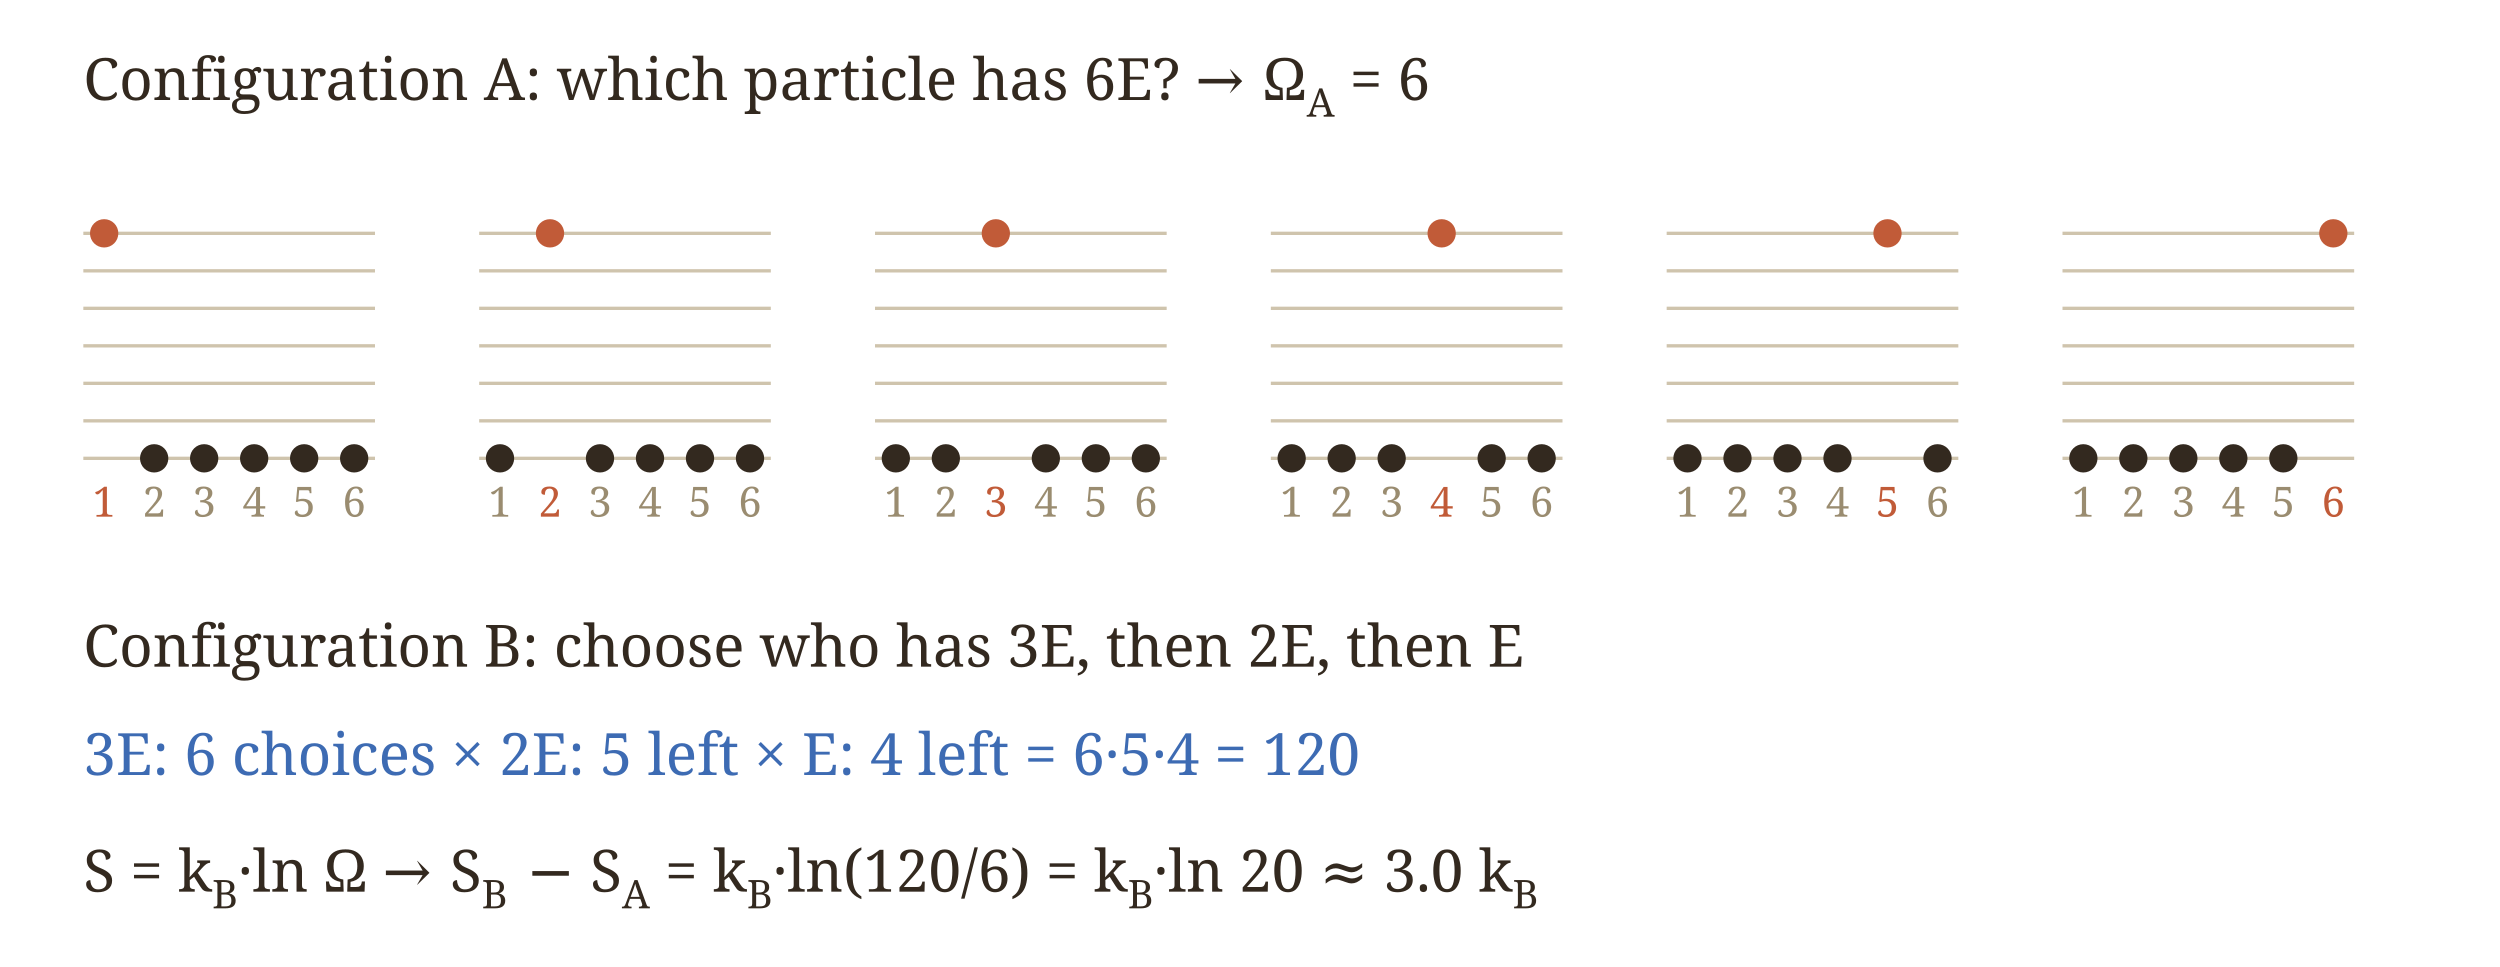
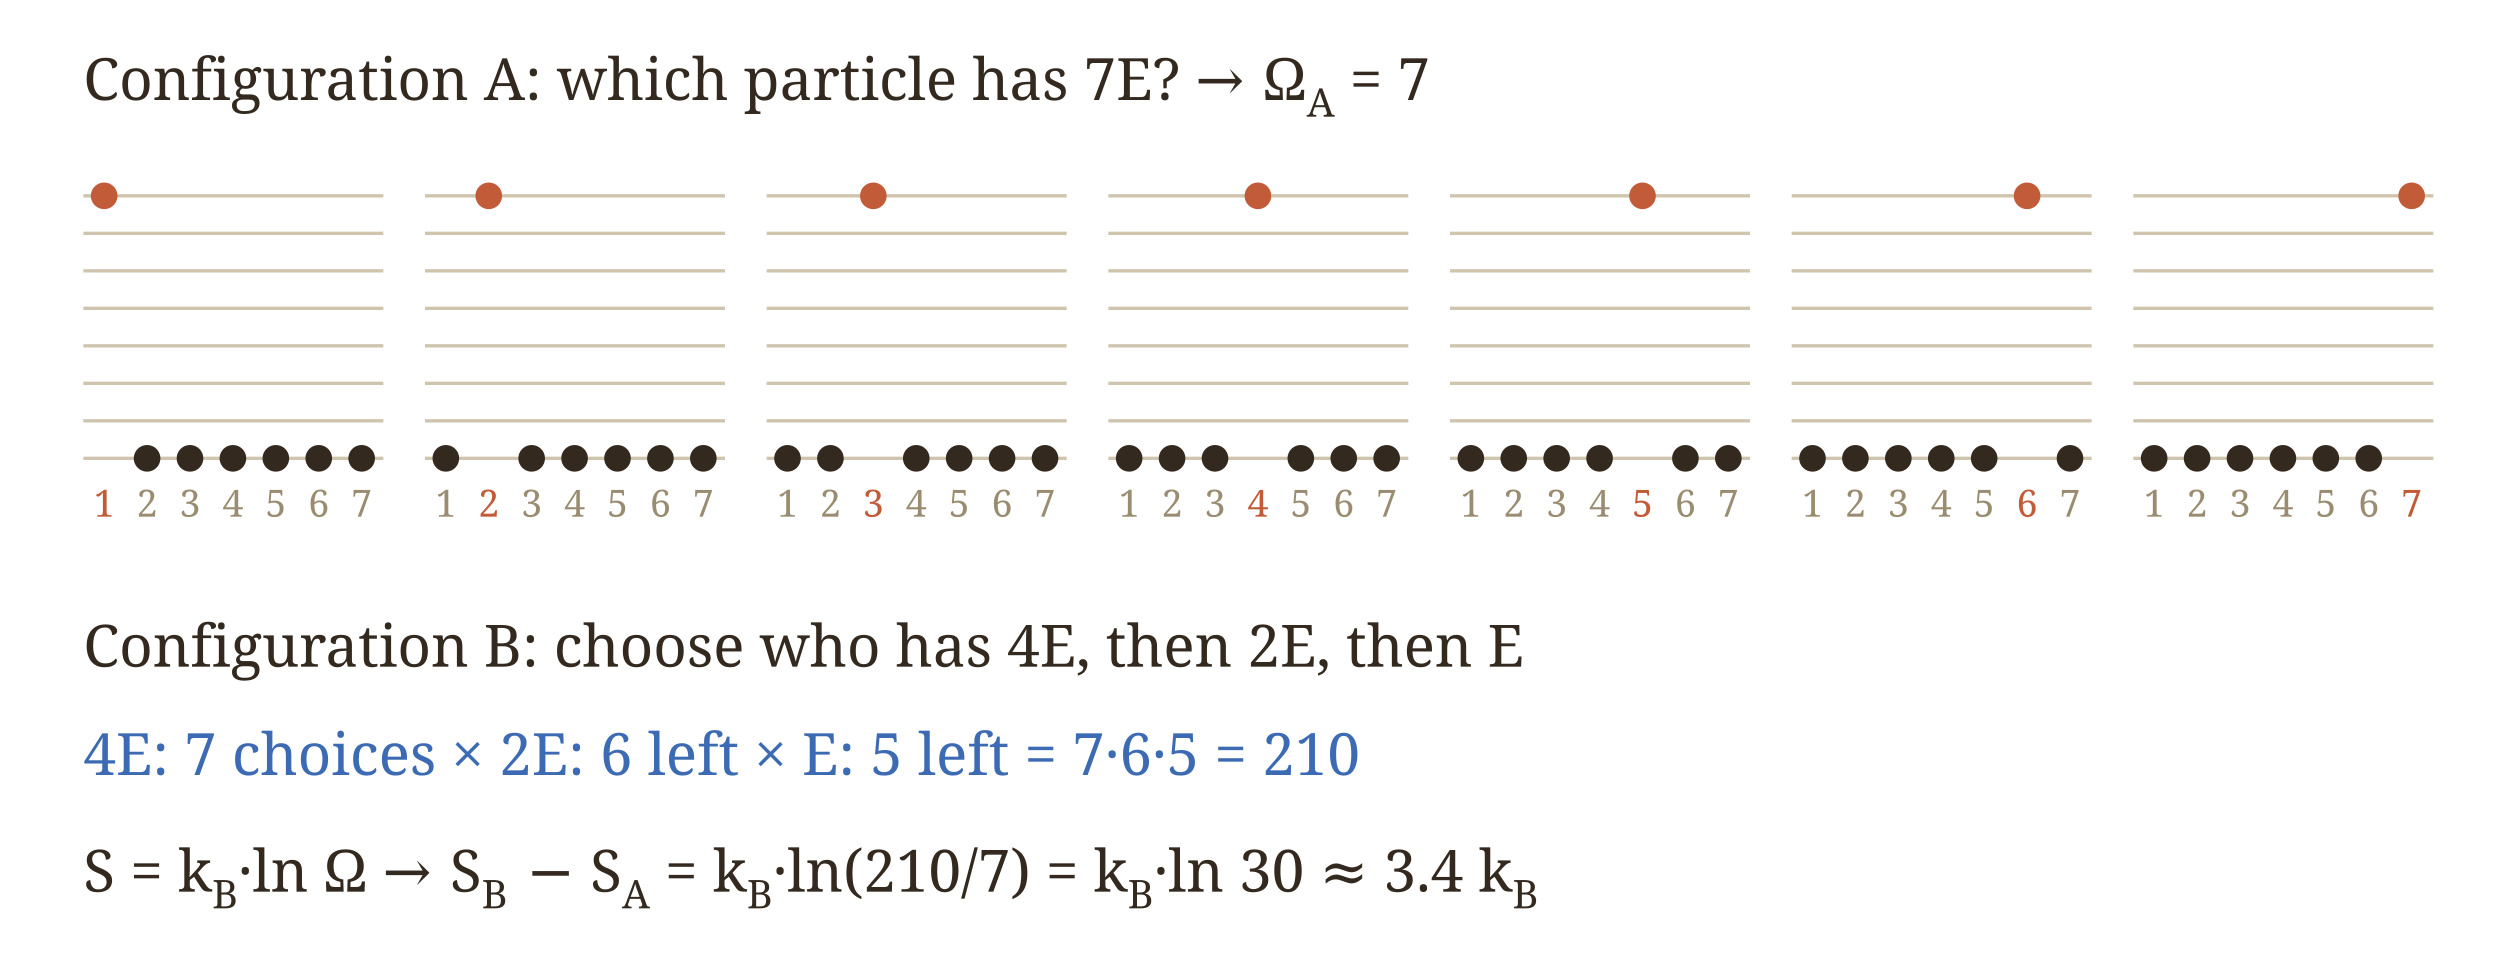
<svg xmlns="http://www.w3.org/2000/svg" viewBox="0 0 600 232" width="600" height="232" font-family="Georgia, serif">
  <defs>
-     <marker id="ax" markerWidth="8" markerHeight="8" refX="7" refY="4" orient="auto">
-       <path d="M0,0 L8,4 L0,8 z" fill="#33291f" />
+     <marker id="k" markerUnits="userSpaceOnUse" markerWidth="12" markerHeight="12" refX="6" refY="5" orient="auto">
+       <path d="M0,0 L11,5 L0,10 z" fill="#33291f" />
+     </marker>
+     <marker id="x" markerUnits="userSpaceOnUse" markerWidth="12" markerHeight="12" refX="10" refY="5" orient="auto">
+       <path d="M0,0 L11,5 L0,10 z" fill="#9a8c70" />
+     </marker>
+     <marker id="r" markerUnits="userSpaceOnUse" markerWidth="12" markerHeight="12" refX="6" refY="5" orient="auto">
+       <path d="M0,0 L11,5 L0,10 z" fill="#c15b38" />
    </marker>
  </defs>
-   <text x="20.0" y="24.0" font-size="14" fill="#33291f" text-anchor="start">Configuration A: which particle has 6E?  → Ω<tspan font-size="9.5" baseline-shift="-4">A</tspan> = 6</text>
-   <line x1="20.0" y1="110.0" x2="90.0" y2="110.0" stroke="#cfc4ad" stroke-width="0.8" />
-   <line x1="20.0" y1="101.0" x2="90.0" y2="101.0" stroke="#cfc4ad" stroke-width="0.8" />
-   <line x1="20.0" y1="92.0" x2="90.0" y2="92.0" stroke="#cfc4ad" stroke-width="0.8" />
-   <line x1="20.0" y1="83.0" x2="90.0" y2="83.0" stroke="#cfc4ad" stroke-width="0.8" />
-   <line x1="20.0" y1="74.0" x2="90.0" y2="74.0" stroke="#cfc4ad" stroke-width="0.8" />
-   <line x1="20.0" y1="65.0" x2="90.0" y2="65.0" stroke="#cfc4ad" stroke-width="0.8" />
-   <line x1="20.0" y1="56.0" x2="90.0" y2="56.0" stroke="#cfc4ad" stroke-width="0.8" />
-   <circle cx="25" cy="56" r="3.4" fill="#c15b38" />
-   <text x="25.0" y="124.0" font-size="10" fill="#c15b38" text-anchor="middle">1</text>
-   <circle cx="37" cy="110" r="3.4" fill="#33291f" />
-   <text x="37.0" y="124.0" font-size="10" fill="#9a8c70" text-anchor="middle">2</text>
-   <circle cx="49" cy="110" r="3.4" fill="#33291f" />
-   <text x="49.0" y="124.0" font-size="10" fill="#9a8c70" text-anchor="middle">3</text>
-   <circle cx="61" cy="110" r="3.4" fill="#33291f" />
-   <text x="61.0" y="124.0" font-size="10" fill="#9a8c70" text-anchor="middle">4</text>
-   <circle cx="73" cy="110" r="3.4" fill="#33291f" />
-   <text x="73.0" y="124.0" font-size="10" fill="#9a8c70" text-anchor="middle">5</text>
-   <circle cx="85" cy="110" r="3.4" fill="#33291f" />
-   <text x="85.0" y="124.0" font-size="10" fill="#9a8c70" text-anchor="middle">6</text>
-   <line x1="115.0" y1="110.0" x2="185.0" y2="110.0" stroke="#cfc4ad" stroke-width="0.8" />
-   <line x1="115.0" y1="101.0" x2="185.0" y2="101.0" stroke="#cfc4ad" stroke-width="0.8" />
-   <line x1="115.0" y1="92.0" x2="185.0" y2="92.0" stroke="#cfc4ad" stroke-width="0.8" />
-   <line x1="115.0" y1="83.0" x2="185.0" y2="83.0" stroke="#cfc4ad" stroke-width="0.8" />
-   <line x1="115.0" y1="74.0" x2="185.0" y2="74.0" stroke="#cfc4ad" stroke-width="0.8" />
-   <line x1="115.0" y1="65.0" x2="185.0" y2="65.0" stroke="#cfc4ad" stroke-width="0.8" />
-   <line x1="115.0" y1="56.0" x2="185.0" y2="56.0" stroke="#cfc4ad" stroke-width="0.8" />
-   <circle cx="120" cy="110" r="3.4" fill="#33291f" />
-   <text x="120.0" y="124.0" font-size="10" fill="#9a8c70" text-anchor="middle">1</text>
-   <circle cx="132" cy="56" r="3.4" fill="#c15b38" />
-   <text x="132.0" y="124.0" font-size="10" fill="#c15b38" text-anchor="middle">2</text>
-   <circle cx="144" cy="110" r="3.4" fill="#33291f" />
-   <text x="144.0" y="124.0" font-size="10" fill="#9a8c70" text-anchor="middle">3</text>
-   <circle cx="156" cy="110" r="3.4" fill="#33291f" />
-   <text x="156.0" y="124.0" font-size="10" fill="#9a8c70" text-anchor="middle">4</text>
-   <circle cx="168" cy="110" r="3.4" fill="#33291f" />
-   <text x="168.0" y="124.0" font-size="10" fill="#9a8c70" text-anchor="middle">5</text>
-   <circle cx="180" cy="110" r="3.4" fill="#33291f" />
-   <text x="180.0" y="124.0" font-size="10" fill="#9a8c70" text-anchor="middle">6</text>
-   <line x1="210.0" y1="110.0" x2="280.0" y2="110.0" stroke="#cfc4ad" stroke-width="0.8" />
-   <line x1="210.0" y1="101.0" x2="280.0" y2="101.0" stroke="#cfc4ad" stroke-width="0.8" />
-   <line x1="210.0" y1="92.0" x2="280.0" y2="92.0" stroke="#cfc4ad" stroke-width="0.8" />
-   <line x1="210.0" y1="83.0" x2="280.0" y2="83.0" stroke="#cfc4ad" stroke-width="0.8" />
-   <line x1="210.0" y1="74.0" x2="280.0" y2="74.0" stroke="#cfc4ad" stroke-width="0.8" />
-   <line x1="210.0" y1="65.0" x2="280.0" y2="65.0" stroke="#cfc4ad" stroke-width="0.8" />
-   <line x1="210.0" y1="56.0" x2="280.0" y2="56.0" stroke="#cfc4ad" stroke-width="0.8" />
-   <circle cx="215" cy="110" r="3.4" fill="#33291f" />
-   <text x="215.0" y="124.0" font-size="10" fill="#9a8c70" text-anchor="middle">1</text>
-   <circle cx="227" cy="110" r="3.4" fill="#33291f" />
-   <text x="227.0" y="124.0" font-size="10" fill="#9a8c70" text-anchor="middle">2</text>
-   <circle cx="239" cy="56" r="3.4" fill="#c15b38" />
-   <text x="239.0" y="124.0" font-size="10" fill="#c15b38" text-anchor="middle">3</text>
-   <circle cx="251" cy="110" r="3.4" fill="#33291f" />
-   <text x="251.0" y="124.0" font-size="10" fill="#9a8c70" text-anchor="middle">4</text>
-   <circle cx="263" cy="110" r="3.4" fill="#33291f" />
-   <text x="263.0" y="124.0" font-size="10" fill="#9a8c70" text-anchor="middle">5</text>
-   <circle cx="275" cy="110" r="3.4" fill="#33291f" />
-   <text x="275.0" y="124.0" font-size="10" fill="#9a8c70" text-anchor="middle">6</text>
-   <line x1="305.0" y1="110.0" x2="375.0" y2="110.0" stroke="#cfc4ad" stroke-width="0.8" />
-   <line x1="305.0" y1="101.0" x2="375.0" y2="101.0" stroke="#cfc4ad" stroke-width="0.8" />
-   <line x1="305.0" y1="92.0" x2="375.0" y2="92.0" stroke="#cfc4ad" stroke-width="0.8" />
-   <line x1="305.0" y1="83.0" x2="375.0" y2="83.0" stroke="#cfc4ad" stroke-width="0.8" />
-   <line x1="305.0" y1="74.0" x2="375.0" y2="74.0" stroke="#cfc4ad" stroke-width="0.8" />
-   <line x1="305.0" y1="65.0" x2="375.0" y2="65.0" stroke="#cfc4ad" stroke-width="0.8" />
-   <line x1="305.0" y1="56.0" x2="375.0" y2="56.0" stroke="#cfc4ad" stroke-width="0.8" />
-   <circle cx="310" cy="110" r="3.4" fill="#33291f" />
-   <text x="310.0" y="124.0" font-size="10" fill="#9a8c70" text-anchor="middle">1</text>
-   <circle cx="322" cy="110" r="3.4" fill="#33291f" />
-   <text x="322.0" y="124.0" font-size="10" fill="#9a8c70" text-anchor="middle">2</text>
-   <circle cx="334" cy="110" r="3.4" fill="#33291f" />
-   <text x="334.0" y="124.0" font-size="10" fill="#9a8c70" text-anchor="middle">3</text>
-   <circle cx="346" cy="56" r="3.4" fill="#c15b38" />
-   <text x="346.0" y="124.0" font-size="10" fill="#c15b38" text-anchor="middle">4</text>
-   <circle cx="358" cy="110" r="3.4" fill="#33291f" />
-   <text x="358.0" y="124.0" font-size="10" fill="#9a8c70" text-anchor="middle">5</text>
-   <circle cx="370" cy="110" r="3.4" fill="#33291f" />
-   <text x="370.0" y="124.0" font-size="10" fill="#9a8c70" text-anchor="middle">6</text>
-   <line x1="400.0" y1="110.0" x2="470.0" y2="110.0" stroke="#cfc4ad" stroke-width="0.8" />
-   <line x1="400.0" y1="101.0" x2="470.0" y2="101.0" stroke="#cfc4ad" stroke-width="0.8" />
-   <line x1="400.0" y1="92.0" x2="470.0" y2="92.0" stroke="#cfc4ad" stroke-width="0.8" />
-   <line x1="400.0" y1="83.0" x2="470.0" y2="83.0" stroke="#cfc4ad" stroke-width="0.8" />
-   <line x1="400.0" y1="74.0" x2="470.0" y2="74.0" stroke="#cfc4ad" stroke-width="0.8" />
-   <line x1="400.0" y1="65.0" x2="470.0" y2="65.0" stroke="#cfc4ad" stroke-width="0.8" />
-   <line x1="400.0" y1="56.0" x2="470.0" y2="56.0" stroke="#cfc4ad" stroke-width="0.8" />
-   <circle cx="405" cy="110" r="3.4" fill="#33291f" />
-   <text x="405.0" y="124.0" font-size="10" fill="#9a8c70" text-anchor="middle">1</text>
-   <circle cx="417" cy="110" r="3.4" fill="#33291f" />
-   <text x="417.0" y="124.0" font-size="10" fill="#9a8c70" text-anchor="middle">2</text>
-   <circle cx="429" cy="110" r="3.4" fill="#33291f" />
-   <text x="429.0" y="124.0" font-size="10" fill="#9a8c70" text-anchor="middle">3</text>
-   <circle cx="441" cy="110" r="3.4" fill="#33291f" />
-   <text x="441.0" y="124.0" font-size="10" fill="#9a8c70" text-anchor="middle">4</text>
-   <circle cx="453" cy="56" r="3.4" fill="#c15b38" />
-   <text x="453.0" y="124.0" font-size="10" fill="#c15b38" text-anchor="middle">5</text>
-   <circle cx="465" cy="110" r="3.4" fill="#33291f" />
-   <text x="465.0" y="124.0" font-size="10" fill="#9a8c70" text-anchor="middle">6</text>
-   <line x1="495.0" y1="110.0" x2="565.0" y2="110.0" stroke="#cfc4ad" stroke-width="0.8" />
-   <line x1="495.0" y1="101.0" x2="565.0" y2="101.0" stroke="#cfc4ad" stroke-width="0.8" />
-   <line x1="495.0" y1="92.0" x2="565.0" y2="92.0" stroke="#cfc4ad" stroke-width="0.8" />
-   <line x1="495.0" y1="83.0" x2="565.0" y2="83.0" stroke="#cfc4ad" stroke-width="0.8" />
-   <line x1="495.0" y1="74.0" x2="565.0" y2="74.0" stroke="#cfc4ad" stroke-width="0.8" />
-   <line x1="495.0" y1="65.0" x2="565.0" y2="65.0" stroke="#cfc4ad" stroke-width="0.8" />
-   <line x1="495.0" y1="56.0" x2="565.0" y2="56.0" stroke="#cfc4ad" stroke-width="0.8" />
-   <circle cx="500" cy="110" r="3.4" fill="#33291f" />
-   <text x="500.0" y="124.0" font-size="10" fill="#9a8c70" text-anchor="middle">1</text>
-   <circle cx="512" cy="110" r="3.4" fill="#33291f" />
-   <text x="512.0" y="124.0" font-size="10" fill="#9a8c70" text-anchor="middle">2</text>
-   <circle cx="524" cy="110" r="3.4" fill="#33291f" />
-   <text x="524.0" y="124.0" font-size="10" fill="#9a8c70" text-anchor="middle">3</text>
-   <circle cx="536" cy="110" r="3.4" fill="#33291f" />
-   <text x="536.0" y="124.0" font-size="10" fill="#9a8c70" text-anchor="middle">4</text>
-   <circle cx="548" cy="110" r="3.4" fill="#33291f" />
-   <text x="548.0" y="124.0" font-size="10" fill="#9a8c70" text-anchor="middle">5</text>
-   <circle cx="560" cy="56" r="3.4" fill="#c15b38" />
-   <text x="560.0" y="124.0" font-size="10" fill="#c15b38" text-anchor="middle">6</text>
-   <text x="20.0" y="160.0" font-size="14" fill="#33291f" text-anchor="start">Configuration B: choose who has 3E, then 2E, then E</text>
-   <text x="20.0" y="186.0" font-size="14" fill="#3d6bb3" text-anchor="start">3E: 6 choices  ×  2E: 5 left  ×  E: 4 left  =  6·5·4 = 120</text>
-   <text x="20.0" y="214.0" font-size="14" fill="#33291f" text-anchor="start">S = k<tspan font-size="9.5" baseline-shift="-4">B</tspan>·ln Ω   →   S<tspan font-size="9.5" baseline-shift="-4">B</tspan> − S<tspan font-size="9.5" baseline-shift="-4">A</tspan> = k<tspan font-size="9.5" baseline-shift="-4">B</tspan>·ln(120/6) = k<tspan font-size="9.5" baseline-shift="-4">B</tspan>·ln 20 ≈ 3.0 k<tspan font-size="9.5" baseline-shift="-4">B</tspan>
+   <text x="20.0" y="24.0" font-size="14" fill="#33291f" text-anchor="start">Configuration A: which particle has 7E?  → Ω<tspan font-size="9.5" baseline-shift="-4">A</tspan> = 7</text>
+   <line x1="20.0" y1="110.0" x2="92.0" y2="110.0" stroke="#cfc4ad" stroke-width="0.8" />
+   <line x1="20.0" y1="101.0" x2="92.0" y2="101.0" stroke="#cfc4ad" stroke-width="0.8" />
+   <line x1="20.0" y1="92.0" x2="92.0" y2="92.0" stroke="#cfc4ad" stroke-width="0.8" />
+   <line x1="20.0" y1="83.0" x2="92.0" y2="83.0" stroke="#cfc4ad" stroke-width="0.8" />
+   <line x1="20.0" y1="74.0" x2="92.0" y2="74.0" stroke="#cfc4ad" stroke-width="0.8" />
+   <line x1="20.0" y1="65.0" x2="92.0" y2="65.0" stroke="#cfc4ad" stroke-width="0.8" />
+   <line x1="20.0" y1="56.0" x2="92.0" y2="56.0" stroke="#cfc4ad" stroke-width="0.8" />
+   <line x1="20.0" y1="47.0" x2="92.0" y2="47.0" stroke="#cfc4ad" stroke-width="0.8" />
+   <circle cx="25.0" cy="47" r="3.2" fill="#c15b38" />
+   <text x="25.0" y="124.0" font-size="9" fill="#c15b38" text-anchor="middle">1</text>
+   <circle cx="35.3" cy="110" r="3.2" fill="#33291f" />
+   <text x="35.3" y="124.0" font-size="9" fill="#9a8c70" text-anchor="middle">2</text>
+   <circle cx="45.6" cy="110" r="3.2" fill="#33291f" />
+   <text x="45.6" y="124.0" font-size="9" fill="#9a8c70" text-anchor="middle">3</text>
+   <circle cx="55.9" cy="110" r="3.2" fill="#33291f" />
+   <text x="55.9" y="124.0" font-size="9" fill="#9a8c70" text-anchor="middle">4</text>
+   <circle cx="66.2" cy="110" r="3.2" fill="#33291f" />
+   <text x="66.2" y="124.0" font-size="9" fill="#9a8c70" text-anchor="middle">5</text>
+   <circle cx="76.5" cy="110" r="3.2" fill="#33291f" />
+   <text x="76.5" y="124.0" font-size="9" fill="#9a8c70" text-anchor="middle">6</text>
+   <circle cx="86.8" cy="110" r="3.2" fill="#33291f" />
+   <text x="86.8" y="124.0" font-size="9" fill="#9a8c70" text-anchor="middle">7</text>
+   <line x1="102.0" y1="110.0" x2="174.0" y2="110.0" stroke="#cfc4ad" stroke-width="0.8" />
+   <line x1="102.0" y1="101.0" x2="174.0" y2="101.0" stroke="#cfc4ad" stroke-width="0.8" />
+   <line x1="102.0" y1="92.0" x2="174.0" y2="92.0" stroke="#cfc4ad" stroke-width="0.8" />
+   <line x1="102.0" y1="83.0" x2="174.0" y2="83.0" stroke="#cfc4ad" stroke-width="0.8" />
+   <line x1="102.0" y1="74.0" x2="174.0" y2="74.0" stroke="#cfc4ad" stroke-width="0.8" />
+   <line x1="102.0" y1="65.0" x2="174.0" y2="65.0" stroke="#cfc4ad" stroke-width="0.8" />
+   <line x1="102.0" y1="56.0" x2="174.0" y2="56.0" stroke="#cfc4ad" stroke-width="0.8" />
+   <line x1="102.0" y1="47.0" x2="174.0" y2="47.0" stroke="#cfc4ad" stroke-width="0.8" />
+   <circle cx="107.0" cy="110" r="3.2" fill="#33291f" />
+   <text x="107.0" y="124.0" font-size="9" fill="#9a8c70" text-anchor="middle">1</text>
+   <circle cx="117.3" cy="47" r="3.2" fill="#c15b38" />
+   <text x="117.3" y="124.0" font-size="9" fill="#c15b38" text-anchor="middle">2</text>
+   <circle cx="127.6" cy="110" r="3.2" fill="#33291f" />
+   <text x="127.6" y="124.0" font-size="9" fill="#9a8c70" text-anchor="middle">3</text>
+   <circle cx="137.9" cy="110" r="3.2" fill="#33291f" />
+   <text x="137.9" y="124.0" font-size="9" fill="#9a8c70" text-anchor="middle">4</text>
+   <circle cx="148.2" cy="110" r="3.2" fill="#33291f" />
+   <text x="148.2" y="124.0" font-size="9" fill="#9a8c70" text-anchor="middle">5</text>
+   <circle cx="158.5" cy="110" r="3.2" fill="#33291f" />
+   <text x="158.5" y="124.0" font-size="9" fill="#9a8c70" text-anchor="middle">6</text>
+   <circle cx="168.8" cy="110" r="3.2" fill="#33291f" />
+   <text x="168.8" y="124.0" font-size="9" fill="#9a8c70" text-anchor="middle">7</text>
+   <line x1="184.0" y1="110.0" x2="256.0" y2="110.0" stroke="#cfc4ad" stroke-width="0.8" />
+   <line x1="184.0" y1="101.0" x2="256.0" y2="101.0" stroke="#cfc4ad" stroke-width="0.8" />
+   <line x1="184.0" y1="92.0" x2="256.0" y2="92.0" stroke="#cfc4ad" stroke-width="0.8" />
+   <line x1="184.0" y1="83.0" x2="256.0" y2="83.0" stroke="#cfc4ad" stroke-width="0.8" />
+   <line x1="184.0" y1="74.0" x2="256.0" y2="74.0" stroke="#cfc4ad" stroke-width="0.8" />
+   <line x1="184.0" y1="65.0" x2="256.0" y2="65.0" stroke="#cfc4ad" stroke-width="0.8" />
+   <line x1="184.0" y1="56.0" x2="256.0" y2="56.0" stroke="#cfc4ad" stroke-width="0.8" />
+   <line x1="184.0" y1="47.0" x2="256.0" y2="47.0" stroke="#cfc4ad" stroke-width="0.8" />
+   <circle cx="189.0" cy="110" r="3.2" fill="#33291f" />
+   <text x="189.0" y="124.0" font-size="9" fill="#9a8c70" text-anchor="middle">1</text>
+   <circle cx="199.3" cy="110" r="3.2" fill="#33291f" />
+   <text x="199.3" y="124.0" font-size="9" fill="#9a8c70" text-anchor="middle">2</text>
+   <circle cx="209.6" cy="47" r="3.2" fill="#c15b38" />
+   <text x="209.6" y="124.0" font-size="9" fill="#c15b38" text-anchor="middle">3</text>
+   <circle cx="219.9" cy="110" r="3.2" fill="#33291f" />
+   <text x="219.9" y="124.0" font-size="9" fill="#9a8c70" text-anchor="middle">4</text>
+   <circle cx="230.2" cy="110" r="3.2" fill="#33291f" />
+   <text x="230.2" y="124.0" font-size="9" fill="#9a8c70" text-anchor="middle">5</text>
+   <circle cx="240.5" cy="110" r="3.2" fill="#33291f" />
+   <text x="240.5" y="124.0" font-size="9" fill="#9a8c70" text-anchor="middle">6</text>
+   <circle cx="250.8" cy="110" r="3.2" fill="#33291f" />
+   <text x="250.8" y="124.0" font-size="9" fill="#9a8c70" text-anchor="middle">7</text>
+   <line x1="266.0" y1="110.0" x2="338.0" y2="110.0" stroke="#cfc4ad" stroke-width="0.8" />
+   <line x1="266.0" y1="101.0" x2="338.0" y2="101.0" stroke="#cfc4ad" stroke-width="0.8" />
+   <line x1="266.0" y1="92.0" x2="338.0" y2="92.0" stroke="#cfc4ad" stroke-width="0.8" />
+   <line x1="266.0" y1="83.0" x2="338.0" y2="83.0" stroke="#cfc4ad" stroke-width="0.8" />
+   <line x1="266.0" y1="74.0" x2="338.0" y2="74.0" stroke="#cfc4ad" stroke-width="0.8" />
+   <line x1="266.0" y1="65.0" x2="338.0" y2="65.0" stroke="#cfc4ad" stroke-width="0.8" />
+   <line x1="266.0" y1="56.0" x2="338.0" y2="56.0" stroke="#cfc4ad" stroke-width="0.8" />
+   <line x1="266.0" y1="47.0" x2="338.0" y2="47.0" stroke="#cfc4ad" stroke-width="0.8" />
+   <circle cx="271.0" cy="110" r="3.2" fill="#33291f" />
+   <text x="271.0" y="124.0" font-size="9" fill="#9a8c70" text-anchor="middle">1</text>
+   <circle cx="281.3" cy="110" r="3.2" fill="#33291f" />
+   <text x="281.3" y="124.0" font-size="9" fill="#9a8c70" text-anchor="middle">2</text>
+   <circle cx="291.6" cy="110" r="3.2" fill="#33291f" />
+   <text x="291.6" y="124.0" font-size="9" fill="#9a8c70" text-anchor="middle">3</text>
+   <circle cx="301.9" cy="47" r="3.2" fill="#c15b38" />
+   <text x="301.9" y="124.0" font-size="9" fill="#c15b38" text-anchor="middle">4</text>
+   <circle cx="312.2" cy="110" r="3.2" fill="#33291f" />
+   <text x="312.2" y="124.0" font-size="9" fill="#9a8c70" text-anchor="middle">5</text>
+   <circle cx="322.5" cy="110" r="3.2" fill="#33291f" />
+   <text x="322.5" y="124.0" font-size="9" fill="#9a8c70" text-anchor="middle">6</text>
+   <circle cx="332.8" cy="110" r="3.2" fill="#33291f" />
+   <text x="332.8" y="124.0" font-size="9" fill="#9a8c70" text-anchor="middle">7</text>
+   <line x1="348.0" y1="110.0" x2="420.0" y2="110.0" stroke="#cfc4ad" stroke-width="0.8" />
+   <line x1="348.0" y1="101.0" x2="420.0" y2="101.0" stroke="#cfc4ad" stroke-width="0.8" />
+   <line x1="348.0" y1="92.0" x2="420.0" y2="92.0" stroke="#cfc4ad" stroke-width="0.8" />
+   <line x1="348.0" y1="83.0" x2="420.0" y2="83.0" stroke="#cfc4ad" stroke-width="0.8" />
+   <line x1="348.0" y1="74.0" x2="420.0" y2="74.0" stroke="#cfc4ad" stroke-width="0.8" />
+   <line x1="348.0" y1="65.0" x2="420.0" y2="65.0" stroke="#cfc4ad" stroke-width="0.8" />
+   <line x1="348.0" y1="56.0" x2="420.0" y2="56.0" stroke="#cfc4ad" stroke-width="0.8" />
+   <line x1="348.0" y1="47.0" x2="420.0" y2="47.0" stroke="#cfc4ad" stroke-width="0.8" />
+   <circle cx="353.0" cy="110" r="3.2" fill="#33291f" />
+   <text x="353.0" y="124.0" font-size="9" fill="#9a8c70" text-anchor="middle">1</text>
+   <circle cx="363.3" cy="110" r="3.2" fill="#33291f" />
+   <text x="363.3" y="124.0" font-size="9" fill="#9a8c70" text-anchor="middle">2</text>
+   <circle cx="373.6" cy="110" r="3.2" fill="#33291f" />
+   <text x="373.6" y="124.0" font-size="9" fill="#9a8c70" text-anchor="middle">3</text>
+   <circle cx="383.9" cy="110" r="3.2" fill="#33291f" />
+   <text x="383.9" y="124.0" font-size="9" fill="#9a8c70" text-anchor="middle">4</text>
+   <circle cx="394.2" cy="47" r="3.2" fill="#c15b38" />
+   <text x="394.2" y="124.0" font-size="9" fill="#c15b38" text-anchor="middle">5</text>
+   <circle cx="404.5" cy="110" r="3.2" fill="#33291f" />
+   <text x="404.5" y="124.0" font-size="9" fill="#9a8c70" text-anchor="middle">6</text>
+   <circle cx="414.8" cy="110" r="3.2" fill="#33291f" />
+   <text x="414.8" y="124.0" font-size="9" fill="#9a8c70" text-anchor="middle">7</text>
+   <line x1="430.0" y1="110.0" x2="502.0" y2="110.0" stroke="#cfc4ad" stroke-width="0.8" />
+   <line x1="430.0" y1="101.0" x2="502.0" y2="101.0" stroke="#cfc4ad" stroke-width="0.8" />
+   <line x1="430.0" y1="92.0" x2="502.0" y2="92.0" stroke="#cfc4ad" stroke-width="0.8" />
+   <line x1="430.0" y1="83.0" x2="502.0" y2="83.0" stroke="#cfc4ad" stroke-width="0.8" />
+   <line x1="430.0" y1="74.0" x2="502.0" y2="74.0" stroke="#cfc4ad" stroke-width="0.8" />
+   <line x1="430.0" y1="65.0" x2="502.0" y2="65.0" stroke="#cfc4ad" stroke-width="0.8" />
+   <line x1="430.0" y1="56.0" x2="502.0" y2="56.0" stroke="#cfc4ad" stroke-width="0.8" />
+   <line x1="430.0" y1="47.0" x2="502.0" y2="47.0" stroke="#cfc4ad" stroke-width="0.8" />
+   <circle cx="435.0" cy="110" r="3.2" fill="#33291f" />
+   <text x="435.0" y="124.0" font-size="9" fill="#9a8c70" text-anchor="middle">1</text>
+   <circle cx="445.3" cy="110" r="3.2" fill="#33291f" />
+   <text x="445.3" y="124.0" font-size="9" fill="#9a8c70" text-anchor="middle">2</text>
+   <circle cx="455.6" cy="110" r="3.2" fill="#33291f" />
+   <text x="455.6" y="124.0" font-size="9" fill="#9a8c70" text-anchor="middle">3</text>
+   <circle cx="465.9" cy="110" r="3.2" fill="#33291f" />
+   <text x="465.9" y="124.0" font-size="9" fill="#9a8c70" text-anchor="middle">4</text>
+   <circle cx="476.2" cy="110" r="3.2" fill="#33291f" />
+   <text x="476.2" y="124.0" font-size="9" fill="#9a8c70" text-anchor="middle">5</text>
+   <circle cx="486.5" cy="47" r="3.2" fill="#c15b38" />
+   <text x="486.5" y="124.0" font-size="9" fill="#c15b38" text-anchor="middle">6</text>
+   <circle cx="496.8" cy="110" r="3.2" fill="#33291f" />
+   <text x="496.8" y="124.0" font-size="9" fill="#9a8c70" text-anchor="middle">7</text>
+   <line x1="512.0" y1="110.0" x2="584.0" y2="110.0" stroke="#cfc4ad" stroke-width="0.8" />
+   <line x1="512.0" y1="101.0" x2="584.0" y2="101.0" stroke="#cfc4ad" stroke-width="0.8" />
+   <line x1="512.0" y1="92.0" x2="584.0" y2="92.0" stroke="#cfc4ad" stroke-width="0.8" />
+   <line x1="512.0" y1="83.0" x2="584.0" y2="83.0" stroke="#cfc4ad" stroke-width="0.8" />
+   <line x1="512.0" y1="74.0" x2="584.0" y2="74.0" stroke="#cfc4ad" stroke-width="0.8" />
+   <line x1="512.0" y1="65.0" x2="584.0" y2="65.0" stroke="#cfc4ad" stroke-width="0.8" />
+   <line x1="512.0" y1="56.0" x2="584.0" y2="56.0" stroke="#cfc4ad" stroke-width="0.8" />
+   <line x1="512.0" y1="47.0" x2="584.0" y2="47.0" stroke="#cfc4ad" stroke-width="0.8" />
+   <circle cx="517.0" cy="110" r="3.2" fill="#33291f" />
+   <text x="517.0" y="124.0" font-size="9" fill="#9a8c70" text-anchor="middle">1</text>
+   <circle cx="527.3" cy="110" r="3.2" fill="#33291f" />
+   <text x="527.3" y="124.0" font-size="9" fill="#9a8c70" text-anchor="middle">2</text>
+   <circle cx="537.6" cy="110" r="3.2" fill="#33291f" />
+   <text x="537.6" y="124.0" font-size="9" fill="#9a8c70" text-anchor="middle">3</text>
+   <circle cx="547.9" cy="110" r="3.2" fill="#33291f" />
+   <text x="547.9" y="124.0" font-size="9" fill="#9a8c70" text-anchor="middle">4</text>
+   <circle cx="558.2" cy="110" r="3.2" fill="#33291f" />
+   <text x="558.2" y="124.0" font-size="9" fill="#9a8c70" text-anchor="middle">5</text>
+   <circle cx="568.5" cy="110" r="3.2" fill="#33291f" />
+   <text x="568.5" y="124.0" font-size="9" fill="#9a8c70" text-anchor="middle">6</text>
+   <circle cx="578.8" cy="47" r="3.2" fill="#c15b38" />
+   <text x="578.8" y="124.0" font-size="9" fill="#c15b38" text-anchor="middle">7</text>
+   <text x="20.0" y="160.0" font-size="14" fill="#33291f" text-anchor="start">Configuration B: choose who has 4E, then 2E, then E</text>
+   <text x="20.0" y="186.0" font-size="14" fill="#3d6bb3" text-anchor="start">4E: 7 choices  ×  2E: 6 left  ×  E: 5 left  =  7·6·5 = 210</text>
+   <text x="20.0" y="214.0" font-size="14" fill="#33291f" text-anchor="start">S = k<tspan font-size="9.5" baseline-shift="-4">B</tspan>·ln Ω   →   S<tspan font-size="9.5" baseline-shift="-4">B</tspan> − S<tspan font-size="9.5" baseline-shift="-4">A</tspan> = k<tspan font-size="9.5" baseline-shift="-4">B</tspan>·ln(210/7) = k<tspan font-size="9.5" baseline-shift="-4">B</tspan>·ln 30 ≈ 3.4 k<tspan font-size="9.5" baseline-shift="-4">B</tspan>
  </text>
</svg>
